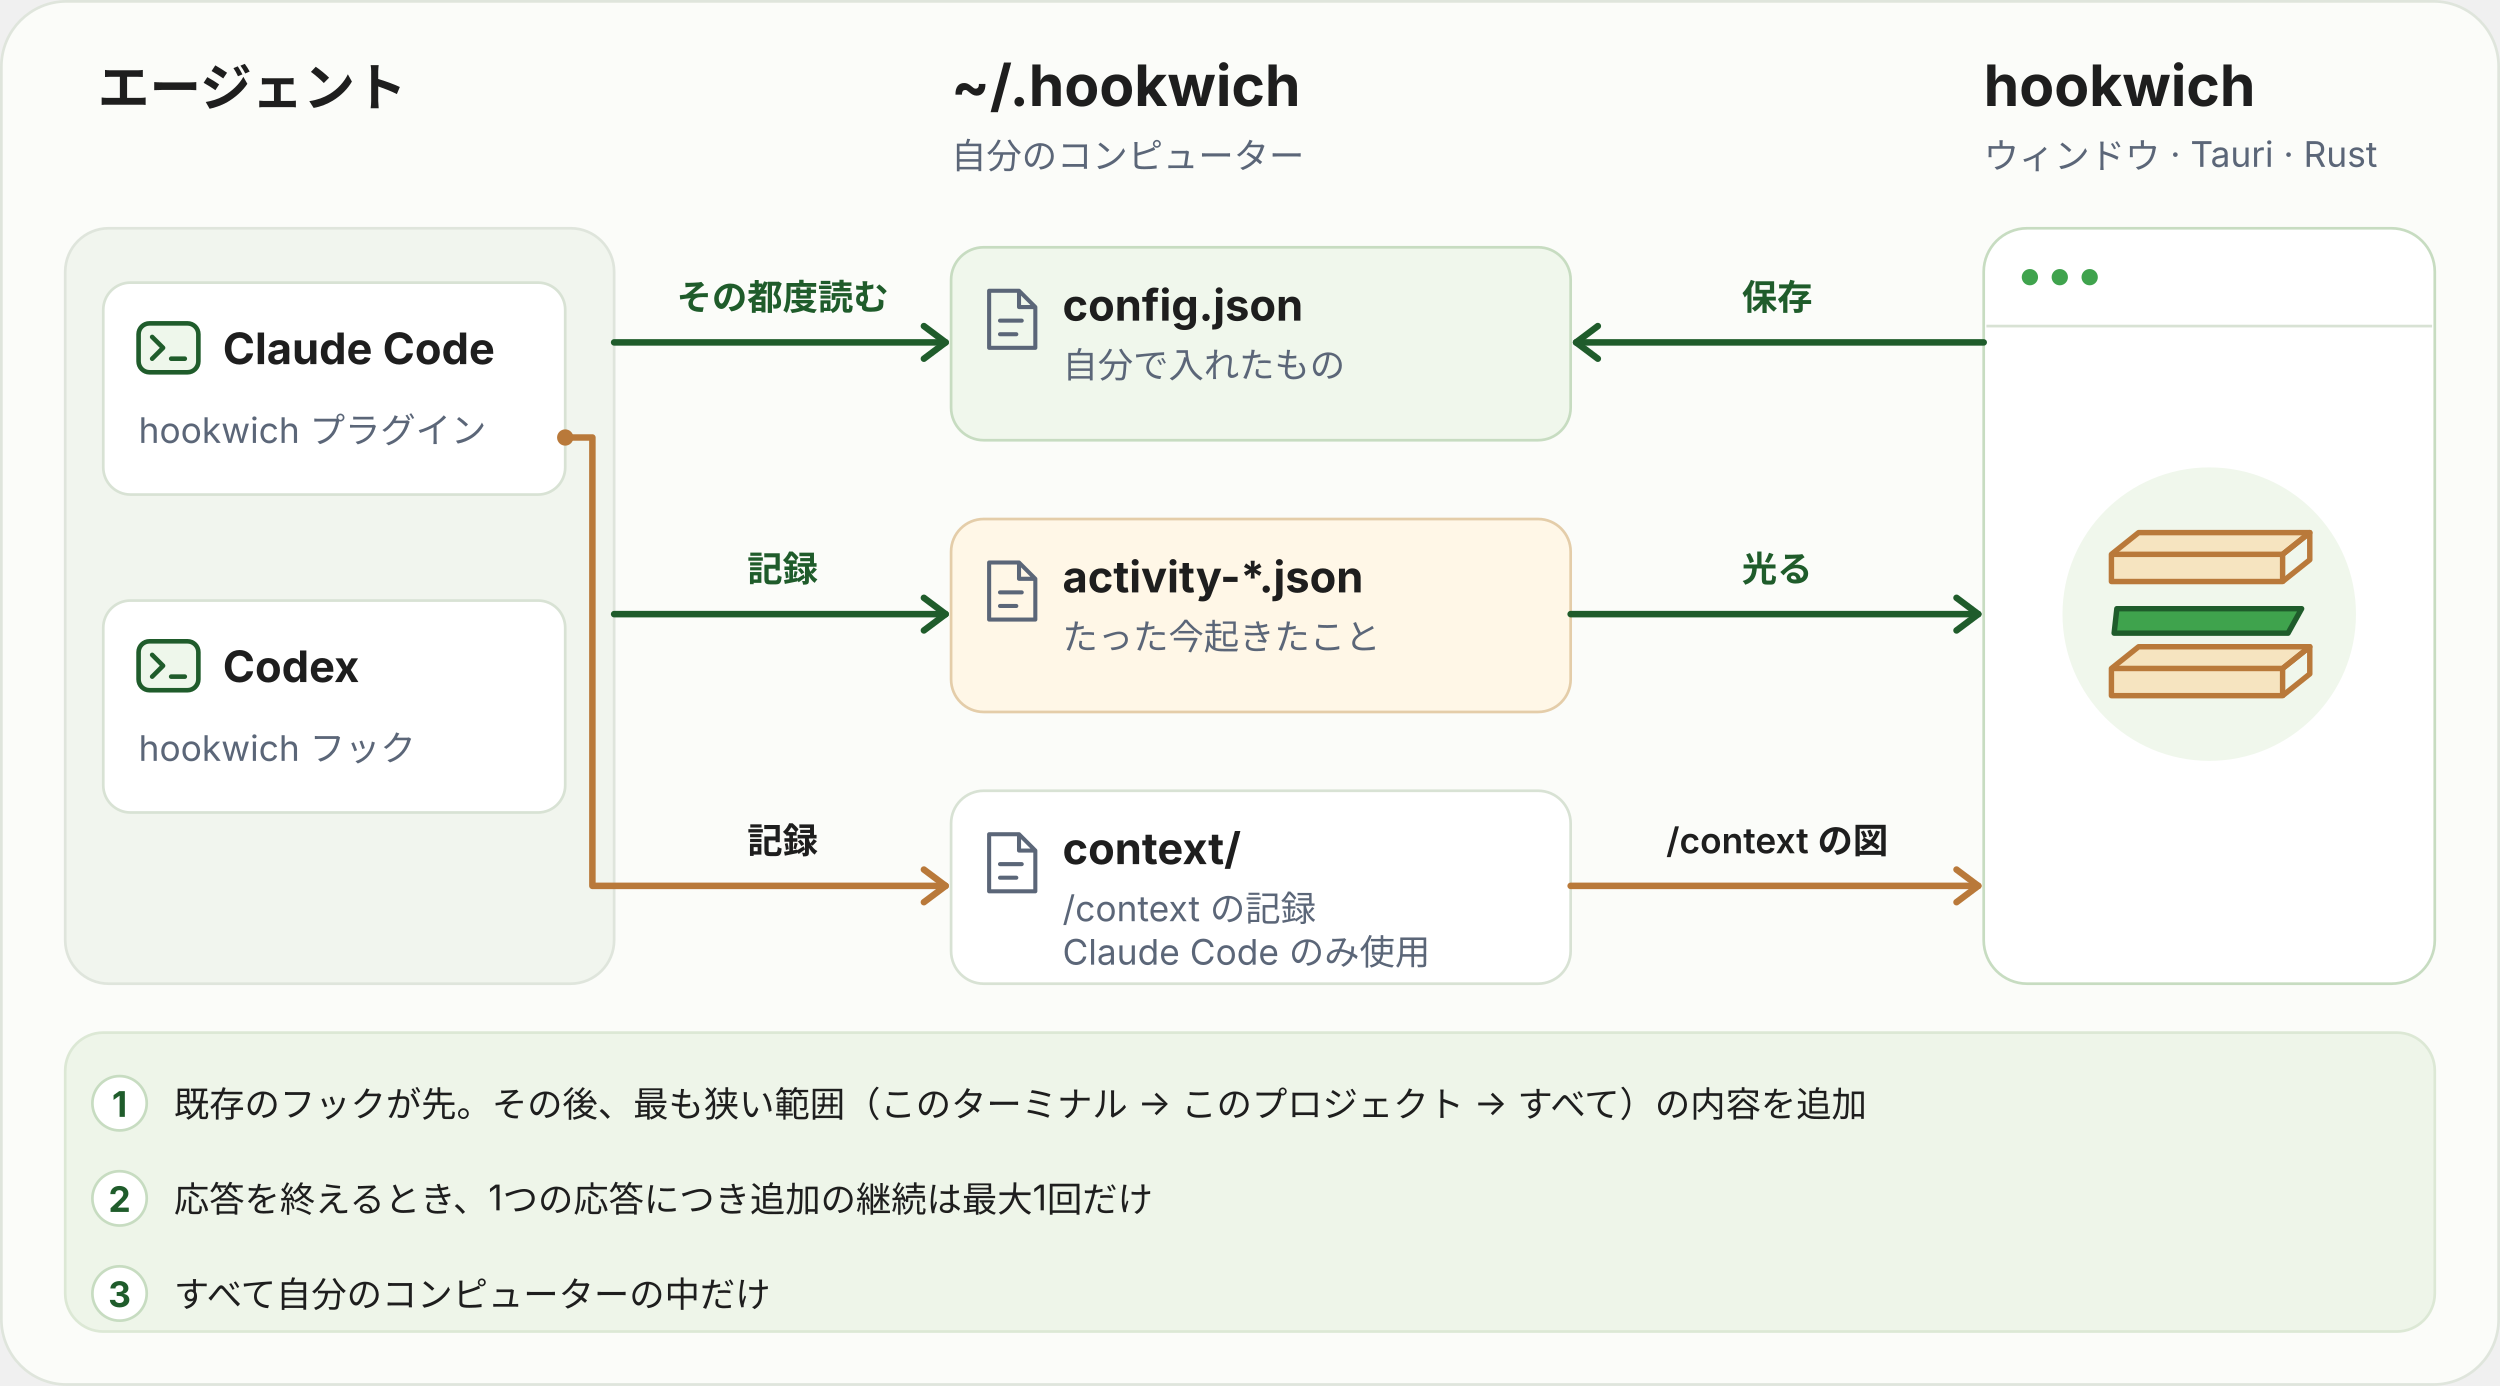
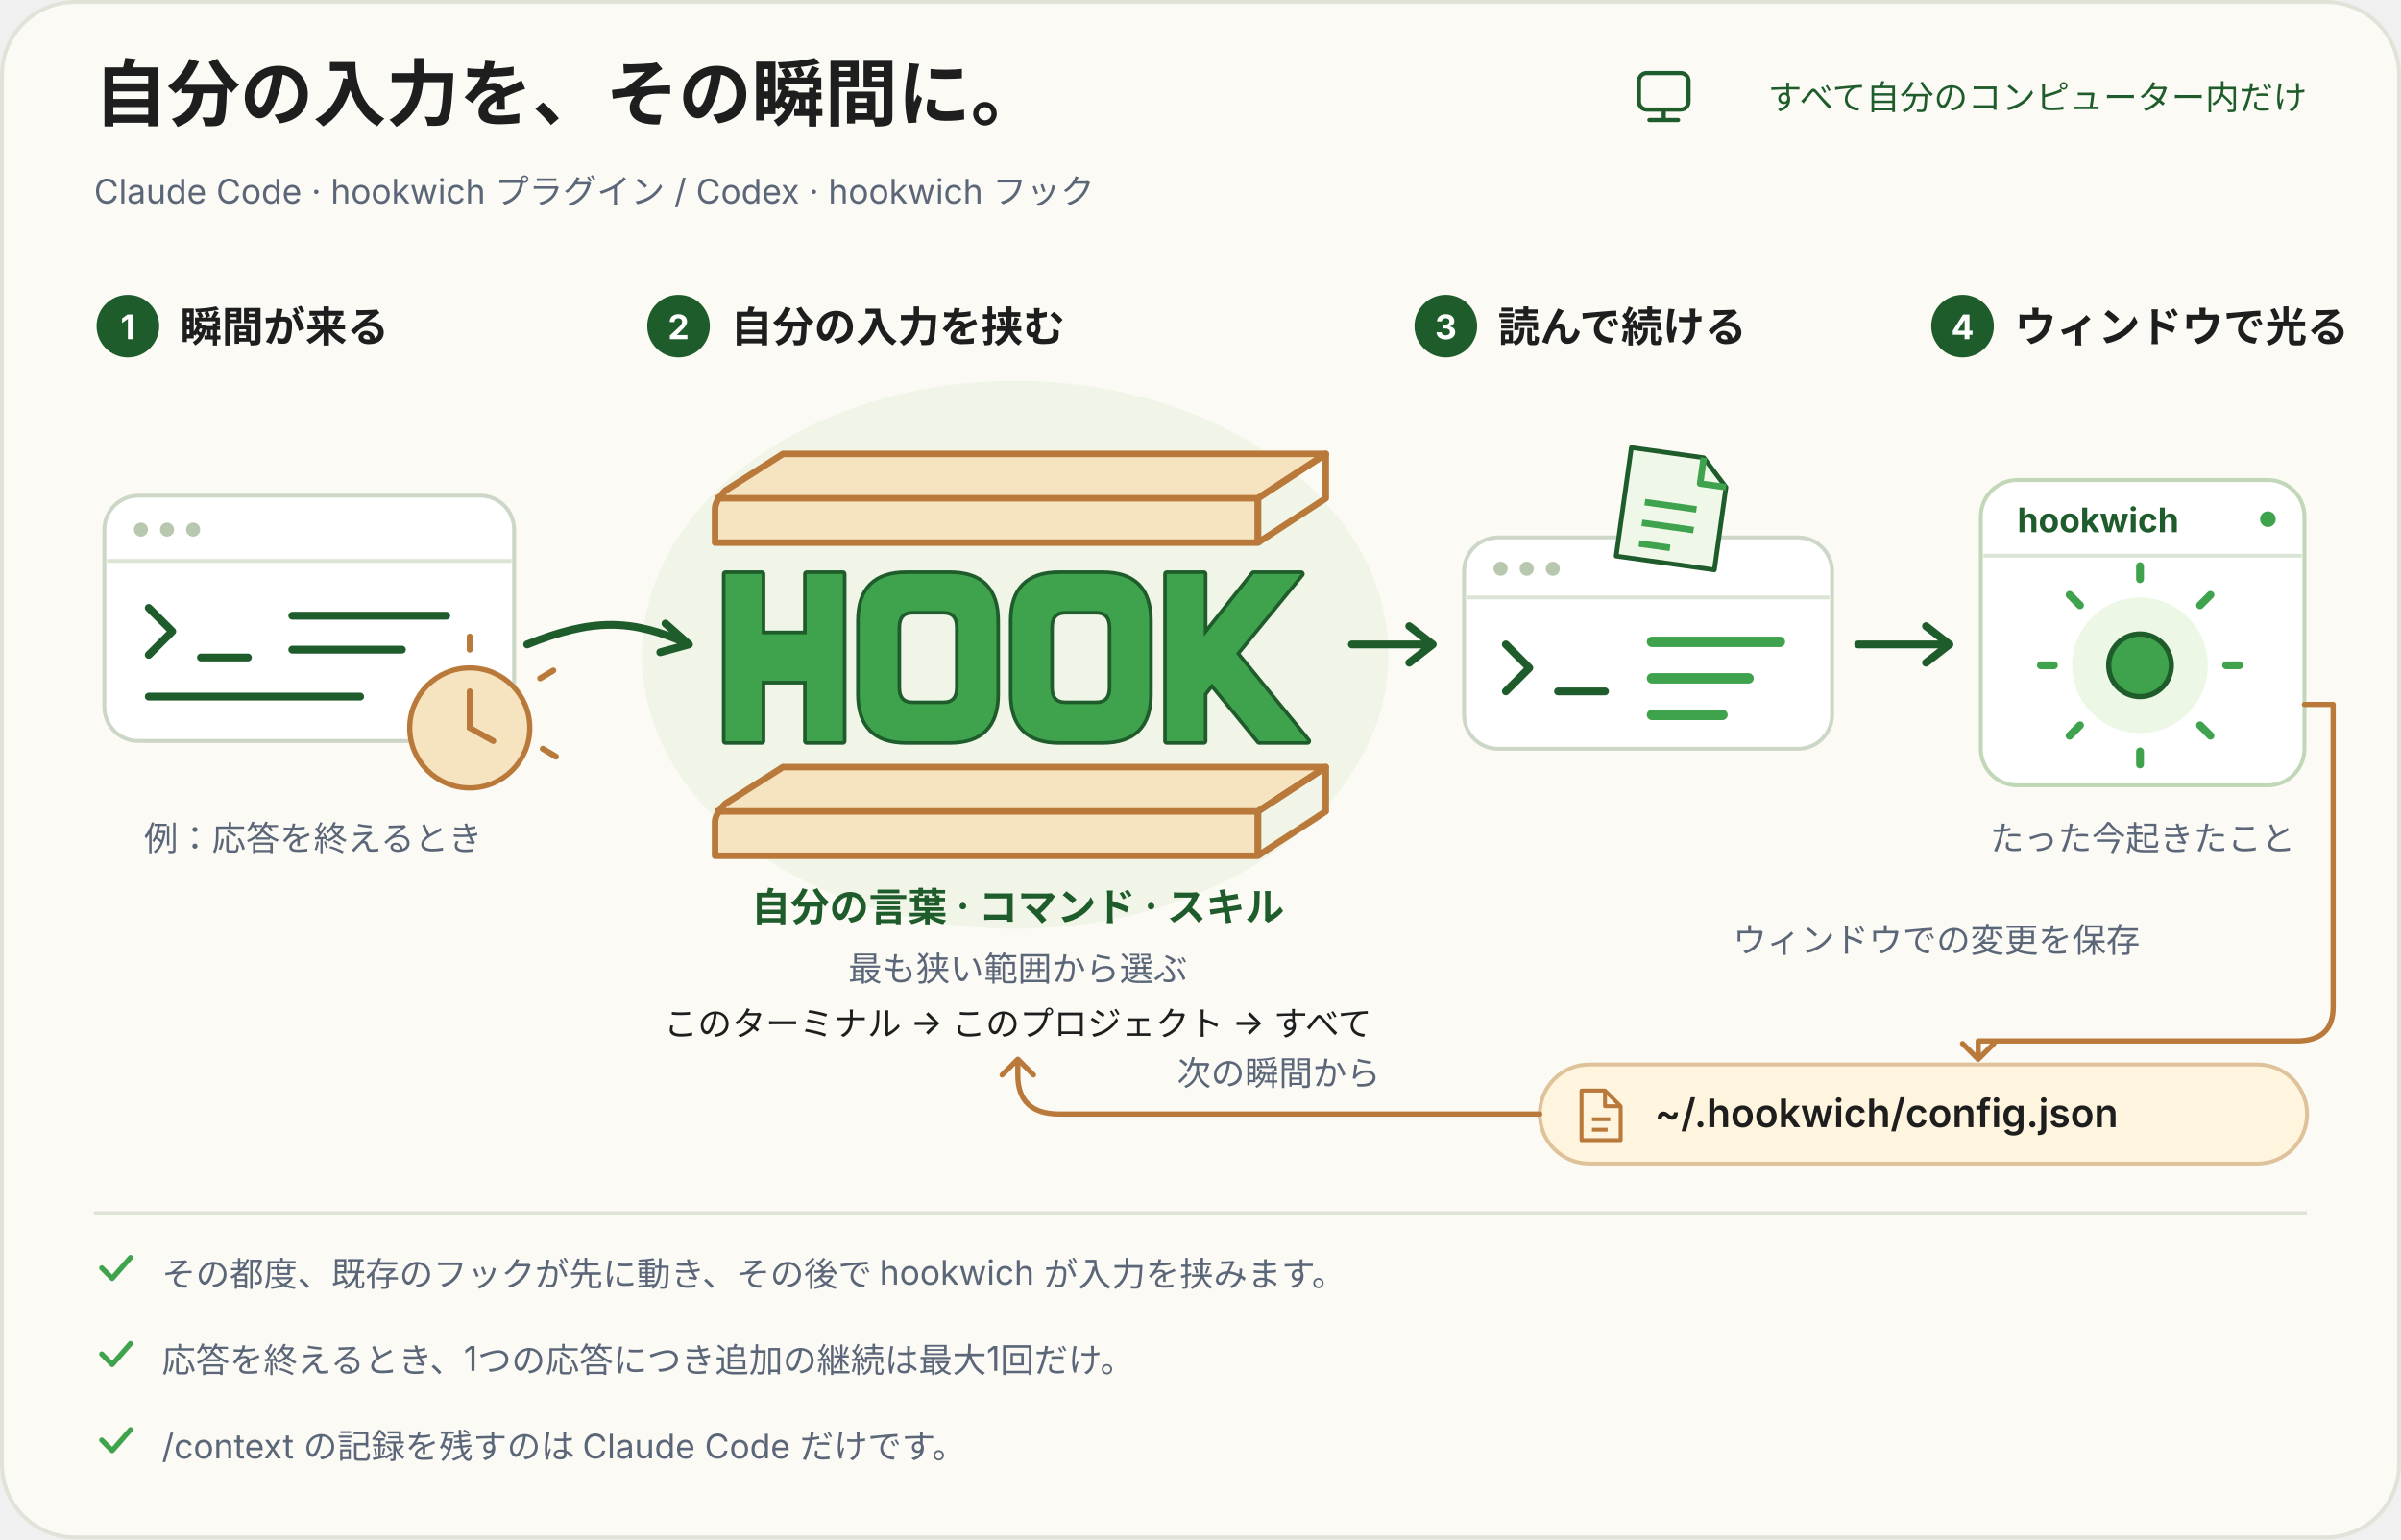
- <svg xmlns="http://www.w3.org/2000/svg" width="920" height="510" viewBox="0 0 920 510" lang="ja" role="img" aria-labelledby="title desc">
-   <rect x=".5" y=".5" width="919" height="509" rx="24" fill="#fbfcf9" stroke="#dfe5dc" />
+ <svg xmlns="http://www.w3.org/2000/svg" width="920" height="590" viewBox="0 0 920 590" lang="ja" role="img" aria-labelledby="title desc">
+   <rect x=".75" y=".75" width="918.5" height="588.5" rx="28" fill="#fbfaf5" stroke="#e2e3d8" stroke-width="1.5" />
  <g font-family="system-ui, -apple-system, &quot;Apple SD Gothic Neo&quot;, &quot;Hiragino Sans&quot;, &quot;PingFang SC&quot;, sans-serif">
-     <text x="36" y="39" font-size="19" fill="#1e1e1e" font-weight="700">エージェント</text>
-     <text x="350" y="39" font-size="21" fill="#1e1e1e" font-weight="700">~/.hookwich</text>
-     <text x="350" y="62" font-size="13" fill="#5b6678" font-weight="400">自分のコンピューター</text>
-     <text x="730" y="39" font-size="21" fill="#1e1e1e" font-weight="700">hookwich</text>
-     <text x="730" y="62" font-size="13" fill="#5b6678" font-weight="400">ウィンドウ · Tauri · Rust</text>
-     <rect x="24" y="84" width="202" height="278" rx="16" fill="#f1f5ee" stroke="#dfe5dc" />
-     <rect x="38" y="104" width="170" height="78" rx="10" fill="#ffffff" stroke="#d8e2d4" />
-     <rect x="38" y="221" width="170" height="78" rx="10" fill="#ffffff" stroke="#d8e2d4" />
-     <g transform="translate(51 119)" fill="none" stroke="#1f5c2b" stroke-width="1.7" stroke-linecap="round" stroke-linejoin="round">
-       <rect width="22" height="18" rx="4" fill="#eef7eb" />
-       <path d="M5 5L9 9L5 13M12 13H17" />
+     <text x="36" y="46" font-size="28" fill="#1e1e1e" font-weight="750">自分の入力を、その瞬間に。</text>
+     <text x="36" y="78" font-size="13" fill="#5b6678" font-weight="400">Claude Code · hookwich プラグイン    /    Codex · hookwich フック</text>
+     <g transform="translate(628 28)" fill="none" stroke="#1f5c2b" stroke-width="1.6" stroke-linecap="round">
+       <rect width="19" height="14" rx="3" />
+       <path d="M9.5 14V18M4 18H15" />
    </g>
-     <text x="82" y="134" font-size="16" fill="#1e1e1e" font-weight="650">Claude Code</text>
-     <text x="51" y="163" font-size="13" fill="#5b6678" font-weight="400">hookwich プラグイン</text>
-     <g transform="translate(51 236)" fill="none" stroke="#1f5c2b" stroke-width="1.7" stroke-linecap="round" stroke-linejoin="round">
-       <rect width="22" height="18" rx="4" fill="#eef7eb" />
-       <path d="M5 5L9 9L5 13M12 13H17" />
+     <text x="884" y="42" font-size="13" fill="#1f5c2b" font-weight="500" text-anchor="end">すべて自分のコンピューター内だけ</text>
+     <circle cx="49" cy="125" r="12" fill="#1f5c2b" />
+     <text x="49" y="130" font-size="13" fill="#ffffff" font-weight="700" text-anchor="middle">1</text>
+     <text x="69" y="131" font-size="16" fill="#1e1e1e" font-weight="700">瞬間が来る</text>
+     <circle cx="260" cy="125" r="12" fill="#1f5c2b" />
+     <text x="260" y="130" font-size="13" fill="#ffffff" font-weight="700" text-anchor="middle">2</text>
+     <text x="280" y="131" font-size="16" fill="#1e1e1e" font-weight="700">自分の入力を挟む</text>
+     <circle cx="554" cy="125" r="12" fill="#1f5c2b" />
+     <text x="554" y="130" font-size="13" fill="#ffffff" font-weight="700" text-anchor="middle">3</text>
+     <text x="574" y="131" font-size="16" fill="#1e1e1e" font-weight="700">読んで続ける</text>
+     <circle cx="752" cy="125" r="12" fill="#1f5c2b" />
+     <text x="752" y="130" font-size="13" fill="#ffffff" font-weight="700" text-anchor="middle">4</text>
+     <text x="772" y="131" font-size="16" fill="#1e1e1e" font-weight="700">ウィンドウで光る</text>
+     <ellipse cx="389" cy="251" rx="143" ry="105" fill="#f0f5e8" />
+     <g fill="none" stroke="#1f5c2b" stroke-width="3" stroke-linecap="round" stroke-linejoin="round">
+       <path d="M202 247C227 237 242 237 264 247M255 239L264 247L253 250M518 247H549M540 240L549 247L540 254M712 247H747M738 240L747 247L738 254" />
    </g>
-     <text x="82" y="251" font-size="16" fill="#1e1e1e" font-weight="650">Codex</text>
-     <text x="51" y="280" font-size="13" fill="#5b6678" font-weight="400">hookwich フック</text>
-     <rect x="350" y="91" width="228" height="71" rx="12" fill="#f0f7ec" stroke="#c7dcc1" />
-     <g transform="translate(364 107)" fill="none" stroke="#5b6678" stroke-width="1.5" stroke-linecap="round" stroke-linejoin="round">
-       <path d="M0 0H11L17 6V21H0ZM11 0V6H17M4 11H12M4 16H10" />
+     <rect x="40" y="190" width="157" height="94" rx="13" fill="#ffffff" stroke="#cdd7c8" stroke-width="1.5" />
+     <path d="M41 215H196" stroke="#dbe4d5" stroke-width="1.5" />
+     <g fill="#b8c8ae">
+       <circle cx="54" cy="203" r="2.7" />
+       <circle cx="64" cy="203" r="2.7" />
+       <circle cx="74" cy="203" r="2.7" />
    </g>
-     <text x="391" y="118" font-size="16" fill="#1e1e1e" font-weight="650">config.json</text>
-     <text x="391" y="139" font-size="13" fill="#5b6678" font-weight="400">自分で入れたもの</text>
-     <rect x="350" y="191" width="228" height="71" rx="12" fill="#fff7e7" stroke="#e4cda9" />
-     <g transform="translate(364 207)" fill="none" stroke="#5b6678" stroke-width="1.5" stroke-linecap="round" stroke-linejoin="round">
-       <path d="M0 0H11L17 6V21H0ZM11 0V6H17M4 11H12M4 16H10" />
+     <g fill="none" stroke="#1f5c2b" stroke-width="3" stroke-linecap="round" stroke-linejoin="round">
+       <path d="M57 233L66 242L57 251M77 252H95M112 236H171M112 249H154M57 267H138" />
    </g>
-     <text x="391" y="218" font-size="16" fill="#1e1e1e" font-weight="650">activity-*.json</text>
-     <text x="391" y="239" font-size="13" fill="#5b6678" font-weight="400">たった今起きたこと</text>
-     <rect x="350" y="291" width="228" height="71" rx="12" fill="#ffffff" stroke="#d8e2d4" />
-     <g transform="translate(364 307)" fill="none" stroke="#5b6678" stroke-width="1.5" stroke-linecap="round" stroke-linejoin="round">
-       <path d="M0 0H11L17 6V21H0ZM11 0V6H17M4 11H12M4 16H10" />
+     <circle cx="180" cy="279" r="23" fill="#f6e4c0" stroke="#b9793a" stroke-width="2" />
+     <g fill="none" stroke="#b9793a" stroke-width="2.3" stroke-linecap="round">
+       <path d="M180 265V279L189 284M180 249V244M207 260L212 257M208 287L213 290" />
    </g>
-     <text x="391" y="318" font-size="16" fill="#1e1e1e" font-weight="650">context/</text>
-     <text x="391" y="339" font-size="13" fill="#5b6678" font-weight="400">/context の記録</text>
-     <text x="391" y="355" font-size="13" fill="#5b6678" font-weight="400">Claude Code のみ使用</text>
-     <rect x="730" y="84" width="166" height="278" rx="16" fill="#ffffff" stroke="#c7dcc1" />
-     <path d="M731 120H895" stroke="#d8e2d4" />
-     <g fill="#3fa34d">
-       <circle cx="747" cy="102" r="3" />
-       <circle cx="758" cy="102" r="3" />
-       <circle cx="769" cy="102" r="3" />
+     <text x="120" y="326" font-size="13" fill="#5b6678" font-weight="500" text-anchor="middle">例：応答を終えるとき</text>
+     <g transform="translate(274 174)" fill="#f6e4c0" stroke="#b9793a" stroke-width="2.5" stroke-linejoin="round">
+       <path d="M26 0H234L208 17V34H0V21Q0 18 4 14Z" />
+       <path d="M0 17H208L234 0V17L208 34M208 17V34" fill="none" />
    </g>
-     <circle cx="813" cy="226" r="54" fill="#f0f7ec" />
-     <g stroke-linejoin="round">
-       <path d="M777 204L787 196H850L840 204V214H777Z" fill="#f6e4c0" stroke="#b9793a" stroke-width="2" />
-       <path d="M777 204H840L850 196V206L840 214" fill="none" stroke="#b9793a" stroke-width="2" />
-       <path d="M779 224H847L842 233H778Z" fill="#3fa34d" stroke="#1f5c2b" stroke-width="2" />
-       <path d="M777 246L787 238H850L840 246V256H777Z" fill="#f6e4c0" stroke="#b9793a" stroke-width="2" />
-       <path d="M777 246H840L850 238V248L840 256" fill="none" stroke="#b9793a" stroke-width="2" />
+     <g transform="translate(278 220) scale(.308)" fill="#3fa34d" stroke="#1f5c2b" stroke-width="9" stroke-linejoin="round" paint-order="stroke fill" fill-rule="evenodd">
+       <path d="M0 0H45V75H101V0H146V208H101V133H45V208H0Z" />
+       <path d="M225 0H279Q337 0 337 58V150Q337 208 279 208H225Q167 208 167 150V58Q167 0 225 0ZM233 46Q214 46 214 67V141Q214 162 233 162H271Q290 162 290 141V67Q290 46 271 46Z" />
+       <path d="M415 0H469Q527 0 527 58V150Q527 208 469 208H415Q357 208 357 150V58Q357 0 415 0ZM423 46Q404 46 404 67V141Q404 162 423 162H461Q480 162 480 141V67Q480 46 461 46Z" />
+       <path d="M549 0H595V78L657 0H716L635 99L724 208H664L605 136L595 149V208H549Z" />
    </g>
-     <g fill="none" stroke="#1f5c2b" stroke-width="2.4" stroke-linecap="round" stroke-linejoin="round">
-       <path d="M226 126H348" />
-       <path d="M226 226H348" />
-       <path d="M730 126H580" />
-       <path d="M578 226H728" />
+     <g transform="translate(274 294)" fill="#f6e4c0" stroke="#b9793a" stroke-width="2.5" stroke-linejoin="round">
+       <path d="M26 0H234L208 17V34H0V21Q0 18 4 14Z" />
+       <path d="M0 17H208L234 0V17L208 34M208 17V34" fill="none" />
    </g>
-     <g fill="none" stroke="#b9793a" stroke-width="2.4" stroke-linecap="round" stroke-linejoin="round">
-       <path d="M208 161H218V326H348" />
-       <path d="M578 326H728" />
+     <text x="390" y="353" font-size="15" fill="#1f5c2b" font-weight="700" text-anchor="middle">自分の言葉 · コマンド · スキル</text>
+     <text x="390" y="376" font-size="13" fill="#5b6678" font-weight="500" text-anchor="middle">最も狭い範囲から選ぶ</text>
+     <text x="390" y="397" font-size="13" fill="#1e1e1e" font-weight="500" text-anchor="middle">このターミナル → このプロジェクト → すべて</text>
+     <rect x="561" y="206" width="141" height="81" rx="13" fill="#ffffff" stroke="#cdd7c8" stroke-width="1.5" />
+     <path d="M562 229H701" stroke="#dbe4d5" stroke-width="1.5" />
+     <g fill="#b8c8ae">
+       <circle cx="575" cy="218" r="2.7" />
+       <circle cx="585" cy="218" r="2.7" />
+       <circle cx="595" cy="218" r="2.7" />
    </g>
-     <circle cx="208" cy="161" r="3" fill="#b9793a" />
-     <text x="288" y="114" font-size="13" fill="#1f5c2b" font-weight="600" text-anchor="middle">その都度読む</text>
-     <text x="288" y="214" font-size="13" fill="#1f5c2b" font-weight="600" text-anchor="middle">記録</text>
-     <text x="288" y="314" font-size="13" fill="#1e1e1e" font-weight="600" text-anchor="middle">記録</text>
-     <text x="654" y="114" font-size="13" fill="#1f5c2b" font-weight="600" text-anchor="middle">保存</text>
-     <text x="654" y="214" font-size="13" fill="#1f5c2b" font-weight="600" text-anchor="middle">光る</text>
-     <text x="654" y="314" font-size="13" fill="#1e1e1e" font-weight="600" text-anchor="middle">/context の図</text>
-     <rect x="24" y="380" width="872" height="110" rx="14" fill="#eef5e9" stroke="#dce8d5" />
-     <circle cx="44" cy="406" r="10" fill="#ffffff" stroke="#c7dcc1" />
-     <text x="44" y="411" font-size="13" fill="#1f5c2b" font-weight="650" text-anchor="middle">1</text>
-     <text x="64" y="411" font-size="13" fill="#1e1e1e" font-weight="400">既存のフックが先。その後、最も狭い範囲（このターミナル → このプロジェクト → すべて）の内容を追加</text>
-     <circle cx="44" cy="441" r="10" fill="#ffffff" stroke="#c7dcc1" />
-     <text x="44" y="446" font-size="13" fill="#1f5c2b" font-weight="650" text-anchor="middle">2</text>
-     <text x="64" y="446" font-size="13" fill="#1e1e1e" font-weight="400">応答を終えるとき、1つの応答につき追加の継続は最大1回だけ</text>
-     <circle cx="44" cy="476" r="10" fill="#ffffff" stroke="#c7dcc1" />
-     <text x="44" y="481" font-size="13" fill="#1f5c2b" font-weight="650" text-anchor="middle">3</text>
-     <text x="64" y="481" font-size="13" fill="#1e1e1e" font-weight="400">すべて自分のコンピューターの中だけ</text>
-     <g fill="none" stroke="#1f5c2b" stroke-width="2.4" stroke-linecap="round" stroke-linejoin="round">
-       <path d="M340 120L348 126L340 132M340 220L348 226L340 232M588 120L580 126L588 132M720 220L728 226L720 232" />
+     <g fill="none" stroke="#1f5c2b" stroke-width="3" stroke-linecap="round" stroke-linejoin="round">
+       <path d="M577 247L586 256L577 265M597 265H615" />
    </g>
-     <g fill="none" stroke="#b9793a" stroke-width="2.4" stroke-linecap="round" stroke-linejoin="round">
-       <path d="M340 320L348 326L340 332M720 320L728 326L720 332" />
+     <path d="M633 246H682M633 260H670M633 274H660" fill="none" stroke="#3fa34d" stroke-width="4" stroke-linecap="round" />
+     <g transform="translate(622 174) rotate(8 19 21)" stroke-linejoin="round">
+       <path d="M0 0H28L38 10V42H0Z" fill="#eef7e8" stroke="#1f5c2b" stroke-width="1.8" />
+       <path d="M28 0V10H38M8 20H28M8 28H28M8 36H20" fill="none" stroke="#3fa34d" stroke-width="2.5" />
    </g>
+     <rect x="759" y="184" width="124" height="117" rx="14" fill="#ffffff" stroke="#c2d6b8" stroke-width="1.5" />
+     <path d="M760 213H882" stroke="#dbe4d5" stroke-width="1.5" />
+     <text x="773" y="204" font-size="13" fill="#1f5c2b" font-weight="650">hookwich</text>
+     <circle cx="869" cy="199" r="3" fill="#3fa34d" />
+     <circle cx="820" cy="255" r="26" fill="#edf7e6" />
+     <circle cx="820" cy="255" r="12" fill="#3fa34d" stroke="#1f5c2b" stroke-width="2" />
+     <g fill="none" stroke="#3fa34d" stroke-width="3" stroke-linecap="round">
+       <path d="M820 222V217M820 288V293M787 255H782M853 255H858M797 232L793 228M843 278L847 282M797 278L793 282M843 232L847 228" />
+     </g>
+     <text x="821" y="326" font-size="13" fill="#5b6678" font-weight="500" text-anchor="middle">たった今起きたこと</text>
+     <g fill="none" stroke="#b9793a" stroke-width="2" stroke-linecap="round" stroke-linejoin="round">
+       <path d="M883 270H894V386Q894 399 880 399H758V406M752 400L758 406L764 400" />
+     </g>
+     <text x="820" y="365" font-size="13" fill="#5b6678" font-weight="500" text-anchor="end">ウィンドウでの変更を保存</text>
+     <rect x="590" y="408" width="294" height="38" rx="19" fill="#fff5df" stroke="#dec39a" stroke-width="1.5" />
+     <g transform="translate(606 418)" fill="none" stroke="#b9793a" stroke-width="1.5" stroke-linejoin="round">
+       <path d="M0 0H9L15 6V19H0ZM9 0V6H15M4 11H11M4 15H10" />
+     </g>
+     <text x="634" y="432" font-size="15" fill="#1e1e1e" font-weight="600">~/.hookwich/config.json</text>
+     <g fill="none" stroke="#b9793a" stroke-width="2" stroke-linecap="round" stroke-linejoin="round">
+       <path d="M590 427H406Q390 427 390 412V406M384 412L390 406L396 412" />
+     </g>
+     <text x="490" y="416" font-size="13" fill="#5b6678" font-weight="500" text-anchor="middle">次の瞬間から</text>
+     <path d="M36 465H884" stroke="#dde3d5" stroke-width="1.5" />
+     <path d="M39 486L43 490L50 482" fill="none" stroke="#3fa34d" stroke-width="2" stroke-linecap="round" stroke-linejoin="round" />
+     <text x="62" y="493" font-size="13" fill="#5b6678" font-weight="400">その都度、既存のフックが先に動き、その後で hookwich が入力を挟みます。</text>
+     <path d="M39 519L43 523L50 515" fill="none" stroke="#3fa34d" stroke-width="2" stroke-linecap="round" stroke-linejoin="round" />
+     <text x="62" y="526" font-size="13" fill="#5b6678" font-weight="400">応答を終えるとき、1つの応答につき追加の継続は最大1回だけ。</text>
+     <path d="M39 552L43 556L50 548" fill="none" stroke="#3fa34d" stroke-width="2" stroke-linecap="round" stroke-linejoin="round" />
+     <text x="62" y="559" font-size="13" fill="#5b6678" font-weight="400">/context の記録を残すのは Claude Code だけです。</text>
  </g>
</svg>
